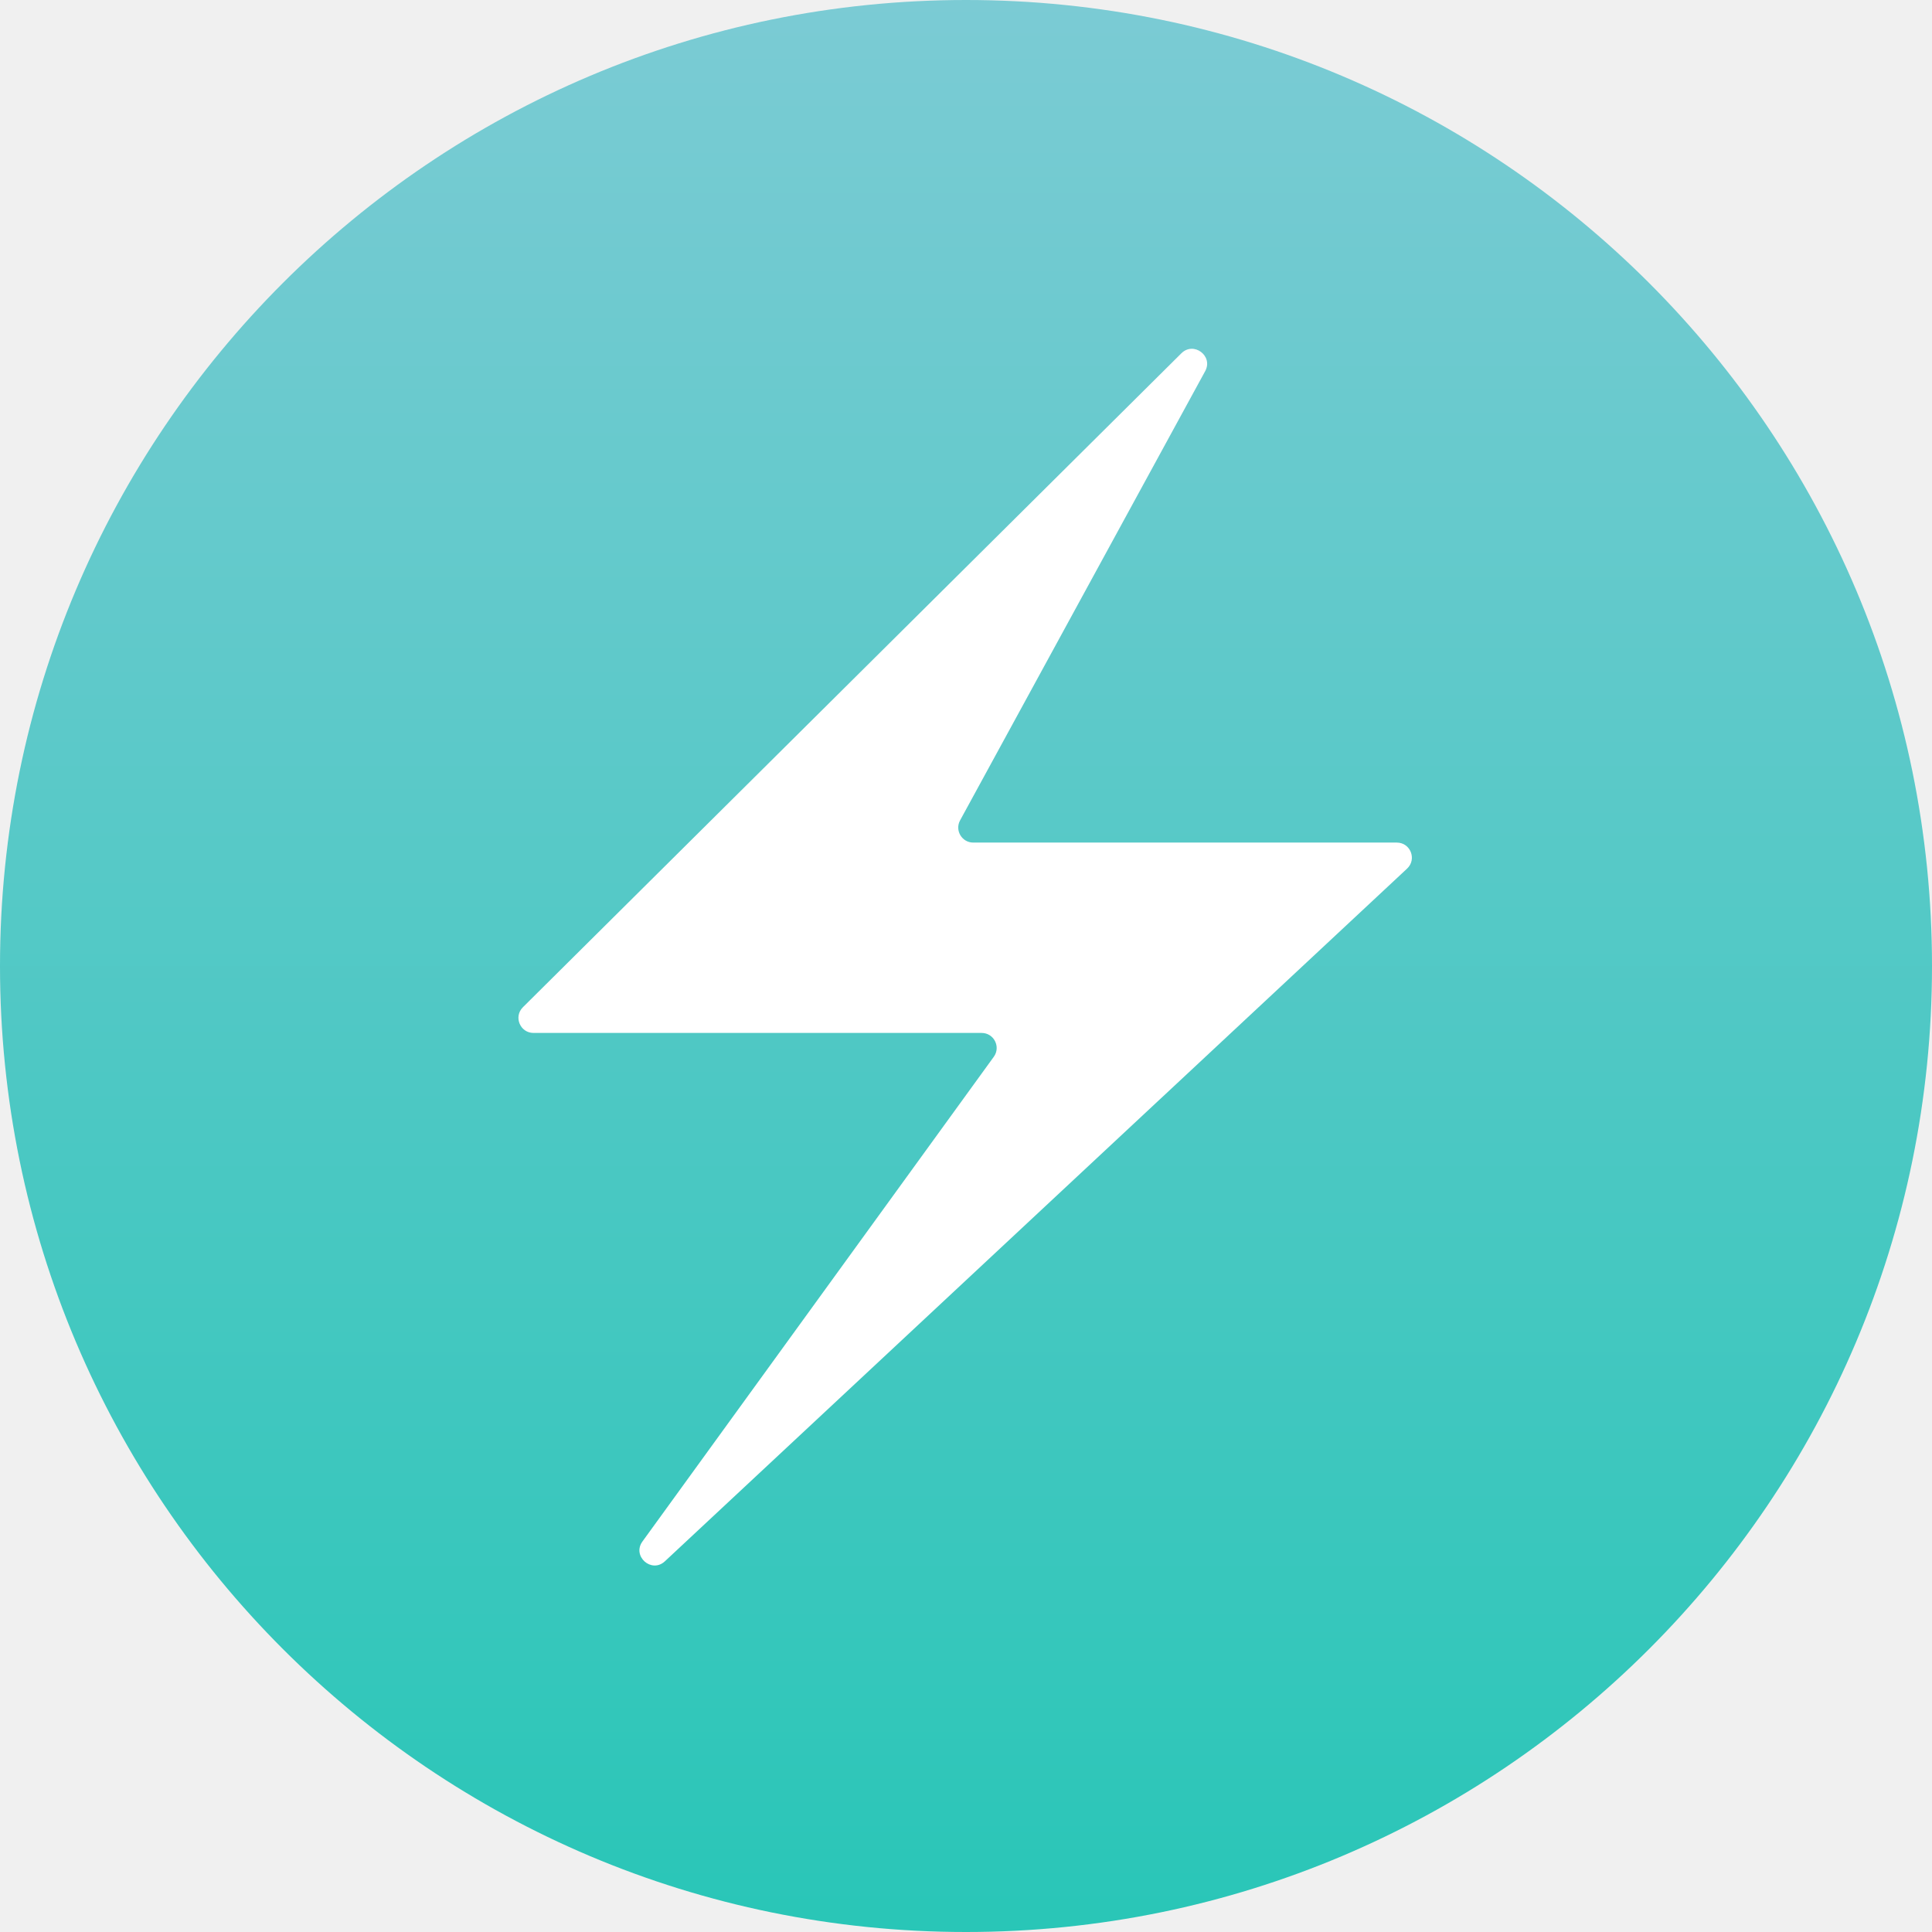
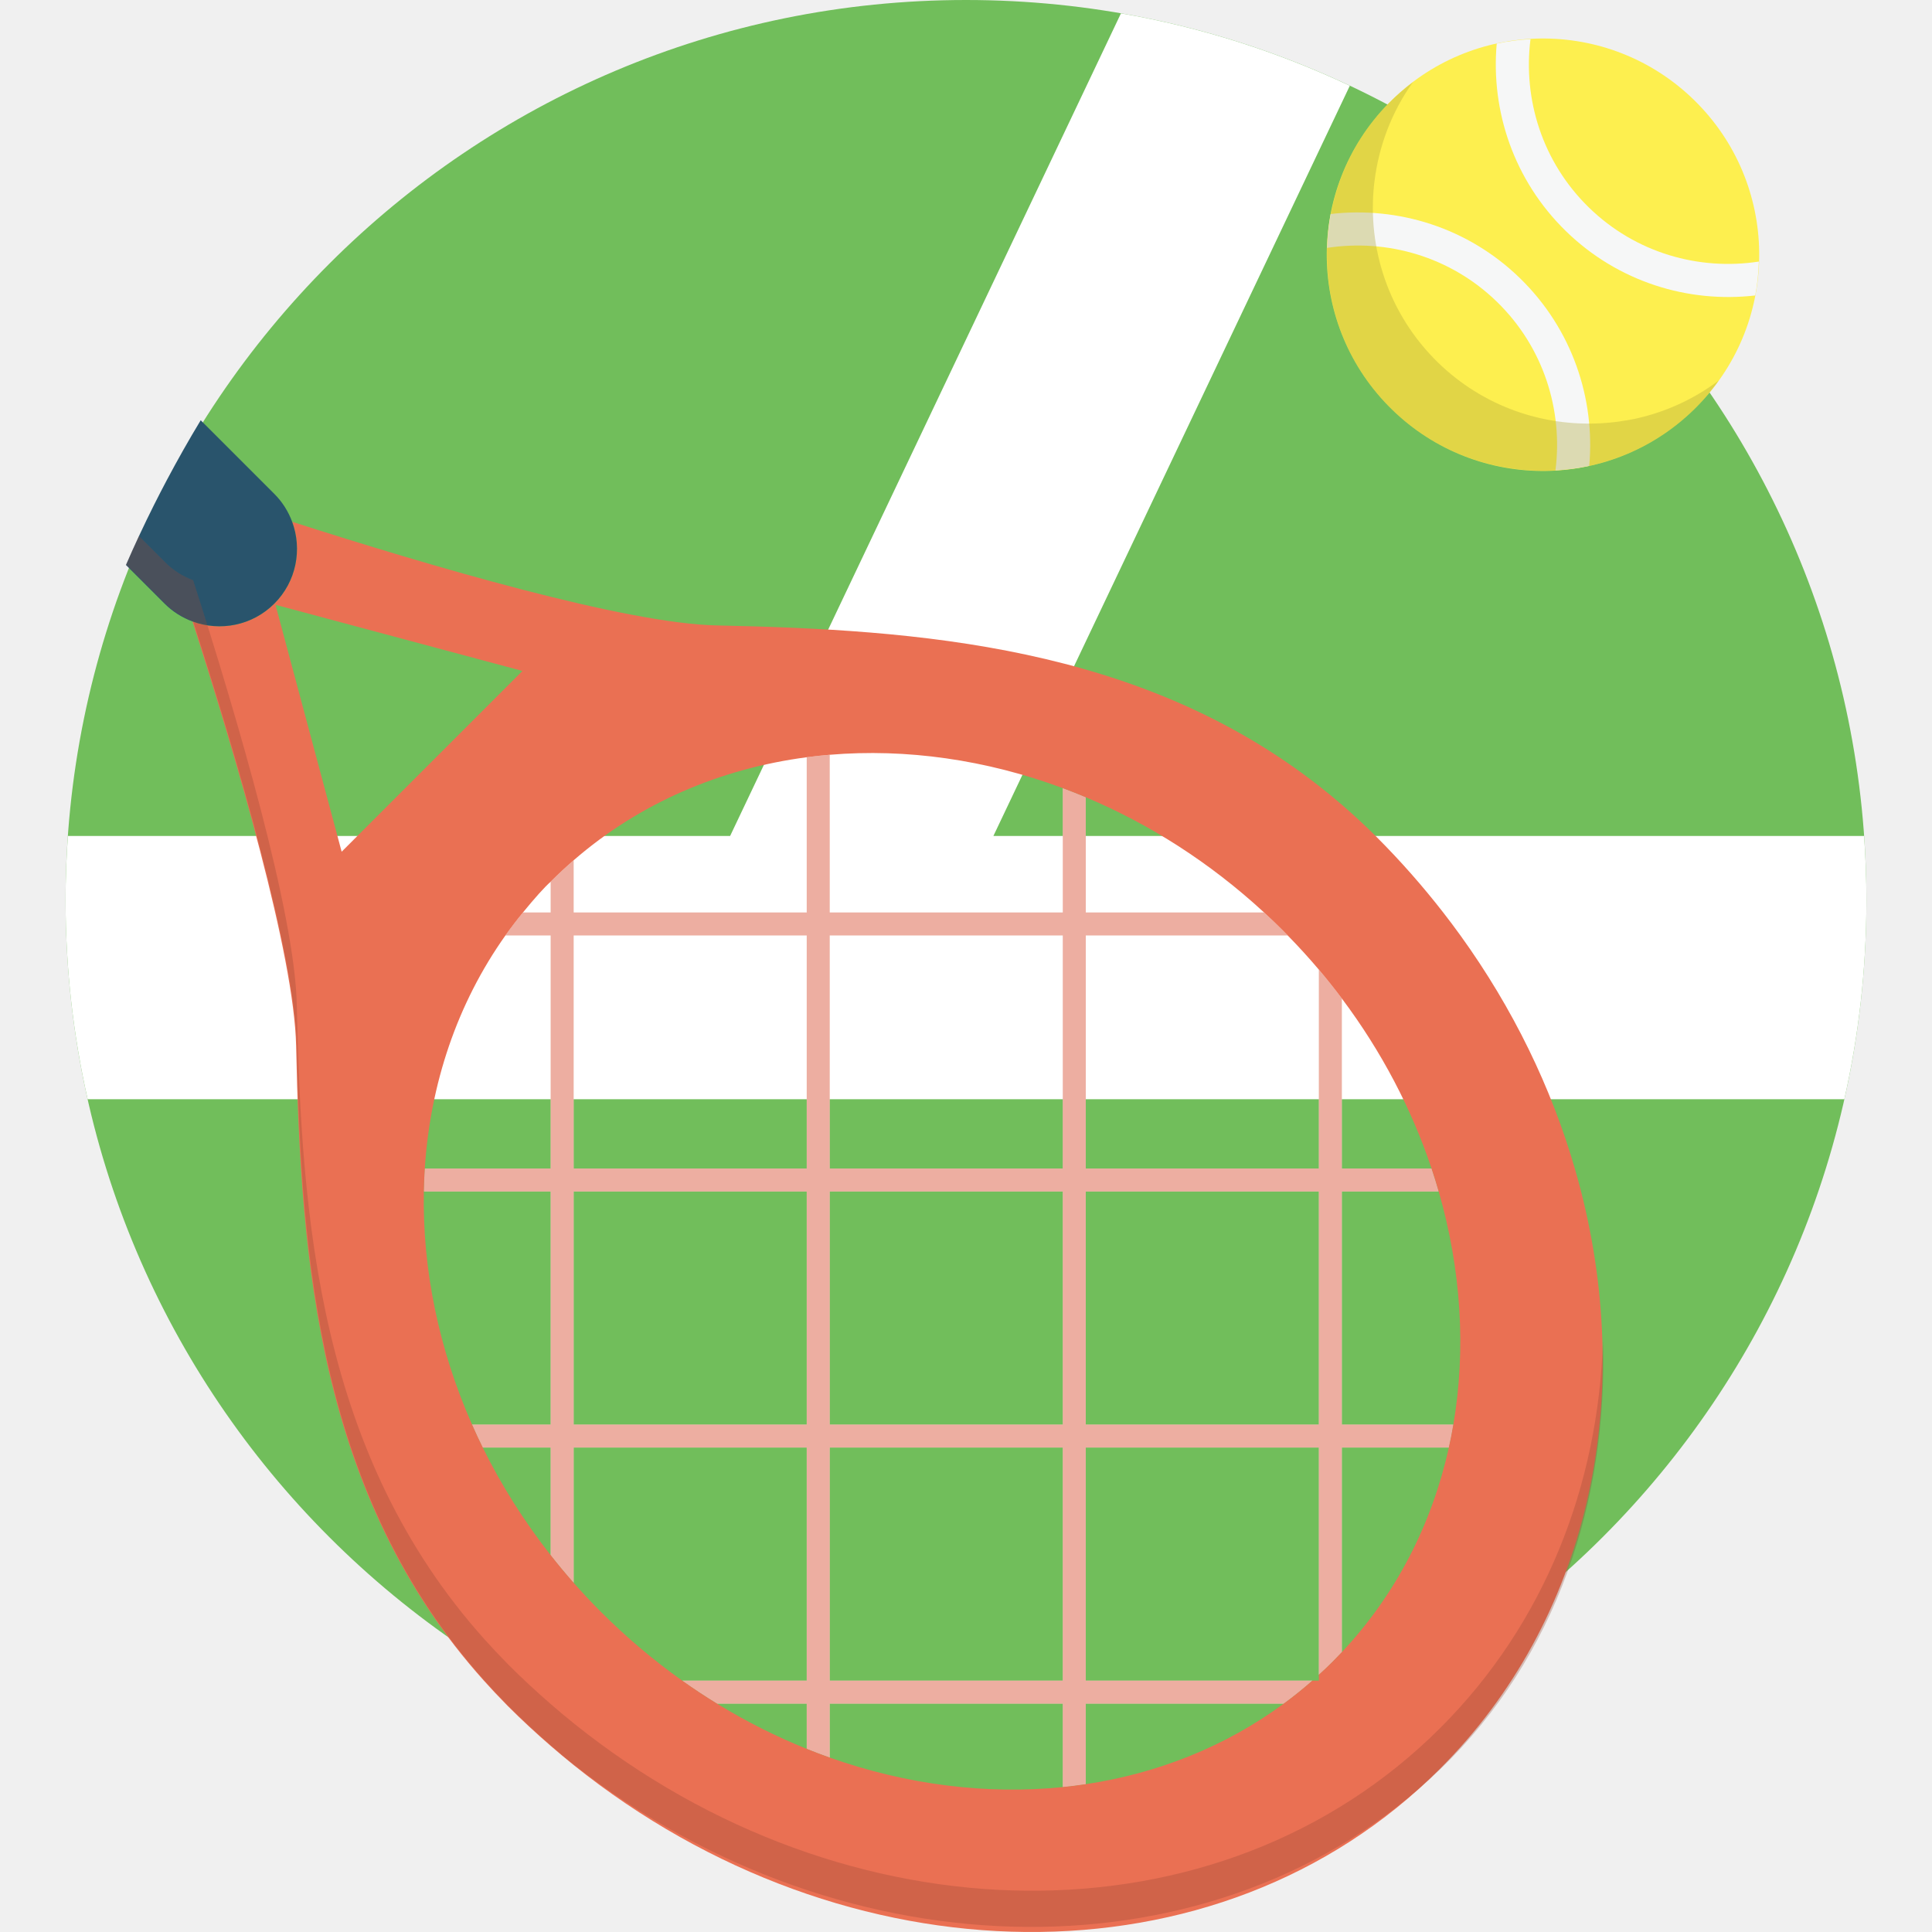
- <svg xmlns="http://www.w3.org/2000/svg" width="582" height="582" viewBox="0 0 582 582" fill="none">
-   <rect width="582" height="582" rx="291" fill="url(#paint0_linear)" />
-   <path d="M157.521 303.421L355.881 106.426C359.587 102.746 365.55 107.225 363.049 111.809L289.22 247.123C287.573 250.141 289.758 253.821 293.196 253.821H420.782C424.892 253.821 426.877 258.857 423.872 261.661L200.293 470.326C196.284 474.067 190.317 468.796 193.536 464.356L299.373 318.351C301.543 315.357 299.404 311.164 295.706 311.164H160.713C156.67 311.164 154.653 306.27 157.521 303.421Z" fill="white" />
-   <defs>
-     <linearGradient id="paint0_linear" x1="291" y1="0" x2="291" y2="582" gradientUnits="userSpaceOnUse">
-       <stop stop-color="#7BCBD4" />
-       <stop offset="1" stop-color="#29C6B7" />
-     </linearGradient>
-   </defs>
+ <svg xmlns="http://www.w3.org/2000/svg" version="1.1" id="Capa_1" x="0px" y="0px" viewBox="0 0 446.429 446.429" style="enable-background:new 0 0 446.429 446.429;" xml:space="preserve">
+   <g>
+     <g>
+       <circle style="fill:#71BE5B;" cx="223.214" cy="208.06" r="208.06" />
+       <path style="fill:#FFFFFF;" d="M430.737,193.162H229.546l82.36-173.35c-16.549-7.811-34.291-13.506-52.883-16.731l-90.311,190.081    H15.69c-0.349,4.921-0.536,9.887-0.536,14.898c0,15.786,1.767,31.158,5.099,45.938h405.922c3.332-14.78,5.099-30.152,5.099-45.938    C431.275,203.049,431.086,198.083,430.737,193.162z" />
+     </g>
+     <g>
+       <path style="fill:#71BE5B;" d="M310.061,381.753c12.627-13.446,20.828-29.731,24.721-47.261h-24.721V381.753z" />
+       <polygon style="fill:#71BE5B;" points="250.893,334.492 250.893,388.348 303.239,388.348 304.749,388.348 304.749,386.989     304.749,334.492   " />
+       <path style="fill:#71BE5B;" d="M111.553,334.492c4.249,8.617,9.485,16.965,15.689,24.863v-24.863H111.553z" />
+       <path style="fill:#71BE5B;" d="M186.411,334.492h-53.857v31.249c2.033,2.306,4.15,4.569,6.359,6.778    c5.91,5.91,12.186,11.183,18.725,15.829h28.772V334.492z" />
+       <path style="fill:#71BE5B;" d="M165.678,393.661c6.717,4.119,13.659,7.607,20.734,10.452v-10.452H165.678z" />
+       <path style="fill:#71BE5B;" d="M191.724,393.661v12.463c17.786,6.297,36.232,8.605,53.856,6.818v-19.281H191.724z" />
+       <path style="fill:#71BE5B;" d="M250.893,412.271c16.549-2.48,32.219-8.657,45.745-18.611h-45.745V412.271z" />
+       <rect x="191.724" y="334.492" style="fill:#71BE5B;" width="53.856" height="53.856" />
+       <path style="fill:#F1F3E0;" d="M127.242,216.154v53.856H98.155c-0.115,1.764-0.189,3.535-0.222,5.313h29.31v53.856h-18.168    c0.785,1.781,1.611,3.553,2.479,5.313h15.689v24.863c1.699,2.164,3.468,4.294,5.313,6.386v-31.249h53.857v53.856H157.64    c2.639,1.874,5.32,3.646,8.038,5.313h20.734v10.452c1.763,0.709,3.534,1.381,5.313,2.011v-12.463h53.856v19.281    c1.78-0.18,3.552-0.405,5.313-0.67v-18.611h45.745c2.263-1.665,4.466-3.436,6.601-5.313h-52.346v-53.856h53.856v52.497    c1.066-0.975,2.119-1.969,3.15-3c0.736-0.736,1.455-1.483,2.163-2.236v-47.261h24.721c0.391-1.76,0.739-3.53,1.042-5.313h-25.763    v-53.856l22.378-0.001c-0.512-1.775-1.061-3.547-1.653-5.312h-20.725v-39.285c-1.693-2.258-3.464-4.483-5.313-6.668v45.953    h-53.856v-53.856l46.658,0.001c-0.374-0.383-0.743-0.769-1.123-1.149c-1.426-1.427-2.876-2.812-4.344-4.164l-41.191-0.001v-26.62    c-1.763-0.741-3.534-1.442-5.313-2.103v28.723h-53.856v-36.435c-1.779,0.15-3.551,0.339-5.313,0.57v35.865h-53.857v-12.057    c-1.747,1.516-3.455,3.093-5.112,4.75c-0.069,0.068-0.133,0.139-0.201,0.207v7.1h-6.398c-1.417,1.732-2.771,3.503-4.056,5.313    H127.242z M250.893,275.323h53.856v53.856h-53.856V275.323z M191.724,216.154h53.856v53.856h-53.856V216.154z M191.724,275.323    h53.856v53.856h-53.856V275.323z M191.724,334.492h53.856v53.856h-53.856V334.492z M132.555,216.154h53.857v53.856h-53.857    V216.154z M132.555,275.323h53.857v53.856h-53.857V275.323z" />
+       <path style="opacity:0.49;fill:#E96660;" d="M127.242,216.154v53.856H98.155c-0.115,1.764-0.189,3.535-0.222,5.313h29.31v53.856    h-18.168c0.785,1.781,1.611,3.553,2.479,5.313h15.689v24.863c1.699,2.164,3.468,4.294,5.313,6.386v-31.249h53.857v53.856H157.64    c2.639,1.874,5.32,3.646,8.038,5.313h20.734v10.452c1.763,0.709,3.534,1.381,5.313,2.011v-12.463h53.856v19.281    c1.78-0.18,3.552-0.405,5.313-0.67v-18.611h45.745c2.263-1.665,4.466-3.436,6.601-5.313h-52.346v-53.856h53.856v52.497    c1.066-0.975,2.119-1.969,3.15-3c0.736-0.736,1.455-1.483,2.163-2.236v-47.261h24.721c0.391-1.76,0.739-3.53,1.042-5.313h-25.763    v-53.856l22.378-0.001c-0.512-1.775-1.061-3.547-1.653-5.312h-20.725v-39.285c-1.693-2.258-3.464-4.483-5.313-6.668v45.953    h-53.856v-53.856l46.658,0.001c-0.374-0.383-0.743-0.769-1.123-1.149c-1.426-1.427-2.876-2.812-4.344-4.164l-41.191-0.001v-26.62    c-1.763-0.741-3.534-1.442-5.313-2.103v28.723h-53.856v-36.435c-1.779,0.15-3.551,0.339-5.313,0.57v35.865h-53.857v-12.057    c-1.747,1.516-3.455,3.093-5.112,4.75c-0.069,0.068-0.133,0.139-0.201,0.207v7.1h-6.398c-1.417,1.732-2.771,3.503-4.056,5.313    H127.242z M250.893,275.323h53.856v53.856h-53.856V275.323z M245.579,216.154v53.856h-53.856v-53.856 M191.724,275.323h53.856    v53.856h-53.856V275.323z M191.724,334.492h53.856v53.856h-53.856V334.492z M132.555,216.154h53.857v53.856h-53.857V216.154z     M132.555,275.323h53.857v53.856h-53.857V275.323z" />
+       <path style="fill:#EA7053;" d="M63.388,139.48c-5.115,5.115-12.548,6.476-18.916,4.118c10.206,31.773,23.509,76.991,23.951,98.076    c1.038,49.462,5.167,104.102,43.388,146.674c1.607,1.791,3.262,3.565,4.992,5.313c0.161,0.163,0.313,0.331,0.475,0.494    c3.237,3.237,6.565,6.319,9.963,9.26c1.752,1.516,3.521,2.998,5.313,4.435c62.899,50.464,148.967,52.089,200.129,0.927    c34.534-34.534,45.014-84.971,32.662-133.453c-0.453-1.774-0.939-3.545-1.452-5.313c-5.423-18.688-14.255-36.983-26.429-53.856    c-1.29-1.788-2.619-3.558-3.984-5.313c-4.7-6.043-9.835-11.887-15.419-17.471c-2.616-2.616-5.286-5.084-8-7.424    c-1.752-1.509-3.524-2.956-5.313-4.355c-41.371-32.384-92.567-36.097-139.166-37.075c-21.085-0.443-66.303-13.746-98.076-23.951    C69.865,126.932,68.504,134.365,63.388,139.48z M127.242,203.741c0.073-0.063,0.132-0.139,0.201-0.207    c1.657-1.657,3.365-3.233,5.112-4.75c15.329-13.301,34-21.191,53.857-23.808c1.762-0.231,3.533-0.42,5.313-0.57    c17.679-1.483,36.124,1.121,53.856,7.712c1.779,0.661,3.55,1.362,5.313,2.103c14.613,6.144,28.628,15.034,41.191,26.62    c1.467,1.352,2.917,2.737,4.344,4.164c0.38,0.38,0.749,0.765,1.123,1.149c2.516,2.57,4.917,5.206,7.198,7.902    c1.849,2.185,3.619,4.41,5.313,6.668c9.224,12.297,16.151,25.613,20.725,39.285c0.591,1.765,1.14,3.537,1.653,5.312    c5.193,17.997,6.354,36.447,3.386,53.857c-0.304,1.783-0.652,3.554-1.042,5.313c-3.893,17.53-12.094,33.815-24.721,47.261    c-0.708,0.754-1.427,1.5-2.163,2.236c-1.031,1.031-2.084,2.024-3.15,3v1.359h-1.51c-2.136,1.876-4.338,3.648-6.601,5.313    c-13.526,9.954-29.196,16.13-45.745,18.611c-1.761,0.265-3.533,0.49-5.313,0.67c-17.623,1.787-36.069-0.521-53.856-6.818    c-1.778-0.63-3.55-1.302-5.313-2.011c-7.074-2.845-14.016-6.333-20.734-10.452c-2.718-1.667-5.399-3.438-8.038-5.313    c-6.539-4.646-12.816-9.919-18.725-15.829c-2.209-2.209-4.326-4.471-6.359-6.778c-1.845-2.092-3.613-4.222-5.313-6.386    c-6.204-7.899-11.44-16.246-15.689-24.863c-0.868-1.76-1.693-3.532-2.479-5.313c-7.73-17.52-11.477-35.968-11.142-53.856    c0.034-1.778,0.108-3.548,0.222-5.313c1.256-19.457,7.421-38.061,18.633-53.856c1.285-1.81,2.64-3.58,4.056-5.313    C123.498,207.595,125.845,204.956,127.242,203.741z M78.945,196.807l-15.289-57.059l57.059,15.289L78.945,196.807z" />
+       <path style="fill:#29546C;" d="M67.506,120.564c-0.87-2.349-2.231-4.556-4.118-6.444L46.379,97.111    c-2.742,4.521-5.344,9.136-7.83,13.822c-1.018,1.919-2.015,3.851-2.989,5.796c-2.273,4.54-4.426,9.15-6.454,13.827l8.924,8.924    c1.887,1.887,4.095,3.248,6.444,4.118c6.367,2.358,13.8,0.998,18.916-4.118C68.504,134.365,69.865,126.932,67.506,120.564z" />
+       <path style="opacity:0.31;fill:#954735;" d="M44.63,143.598c10.206,31.773,23.509,76.991,23.951,98.076    c1.038,49.462,5.167,104.102,43.388,146.674c1.607,1.791,3.262,3.565,4.992,5.313c0.161,0.163,0.313,0.331,0.475,0.494    c3.237,3.237,6.565,6.319,9.963,9.26c1.752,1.516,3.503,3.021,5.313,4.435c62.907,49.154,148.978,50.279,200.13,0.927    c26.861-25.916,38.718-62.075,37.558-99.072c-1.072,33.545-13.441,65.42-37.558,89.536c-51.162,51.162-137.23,49.537-200.13-0.927    c-1.791-1.437-3.561-2.919-5.313-4.435c-3.398-2.941-6.726-6.023-9.963-9.26c-0.163-0.163-0.314-0.33-0.475-0.494    c-1.73-1.747-3.385-3.522-4.992-5.313C73.749,336.239,69.62,281.6,68.581,232.138c-0.442-21.085-13.746-66.303-23.951-98.076    c-2.349-0.87-4.556-2.231-6.444-4.118l-6.075-6.075c-1.014,2.177-2,4.369-2.959,6.577l9.034,9.034    C40.074,141.367,42.282,142.728,44.63,143.598z" />
+     </g>
+     <g>
+       <g>
+         <path style="fill:#FDEF4F;" d="M321.673,94.647c19.763,19.254,51.401,18.843,70.651-0.92     c19.259-19.765,18.848-51.402-0.919-70.656c-19.767-19.256-51.402-18.843-70.654,0.923     C301.496,43.759,301.909,75.389,321.673,94.647z" />
+         <path style="fill:#F6F7F7;" d="M361.844,53.417c12.042,11.731,28.222,16.651,43.747,14.856c0.493-2.589,0.751-5.207,0.829-7.833     c-13.842,2.128-28.479-1.978-39.259-12.479c-10.782-10.504-15.271-25.033-13.504-38.924c-2.621,0.149-5.23,0.471-7.807,1.036     C344.46,25.635,349.803,41.683,361.844,53.417z" />
+         <path style="fill:#F6F7F7;" d="M345.922,69.761c10.78,10.502,15.267,25.029,13.5,38.925c2.623-0.152,5.234-0.475,7.809-1.036     c1.388-15.567-3.948-31.616-15.992-43.348c-12.042-11.734-28.222-16.654-43.751-14.855c-0.495,2.589-0.749,5.206-0.831,7.832     C320.498,55.151,335.14,59.255,345.922,69.761z" />
+       </g>
+       <path style="opacity:0.36;fill:#B0A737;" d="M359.422,108.686c0.01,0,0.017-0.004,0.026-0.004c1.26-0.071,2.52-0.18,3.775-0.349    c0.217-0.028,0.43-0.073,0.65-0.101c1.122-0.167,2.239-0.338,3.348-0.578c0,0,0.006-0.004,0.01-0.004    c9.236-2.015,18.007-6.647,25.094-13.922c1.787-1.833,3.377-3.782,4.819-5.801c-5.846,4.394-12.448,7.343-19.309,8.84    c0,0-0.006,0-0.01,0.002c-1.106,0.24-2.227,0.411-3.346,0.576c-0.22,0.03-0.433,0.075-0.652,0.103    c-1.253,0.169-2.509,0.274-3.775,0.349c-0.007,0-0.017,0.002-0.024,0.002c-13.51,0.776-27.292-3.848-37.75-14.037    c-11.439-11.146-16.352-26.434-14.762-41.169c0.021-0.225,0.058-0.445,0.087-0.668c0.982-8.102,3.94-16.01,8.885-22.951    c-2.003,1.508-3.931,3.167-5.735,5.021c-7.943,8.151-12.483,18.326-13.755,28.816c-0.028,0.223-0.064,0.444-0.086,0.664    c-1.589,14.739,3.323,30.025,14.764,41.173C332.132,104.836,345.91,109.46,359.422,108.686z" />
+     </g>
+   </g>
+   <g>
+ </g>
+   <g>
+ </g>
+   <g>
+ </g>
+   <g>
+ </g>
+   <g>
+ </g>
+   <g>
+ </g>
+   <g>
+ </g>
+   <g>
+ </g>
+   <g>
+ </g>
+   <g>
+ </g>
+   <g>
+ </g>
+   <g>
+ </g>
+   <g>
+ </g>
+   <g>
+ </g>
+   <g>
+ </g>
</svg>
